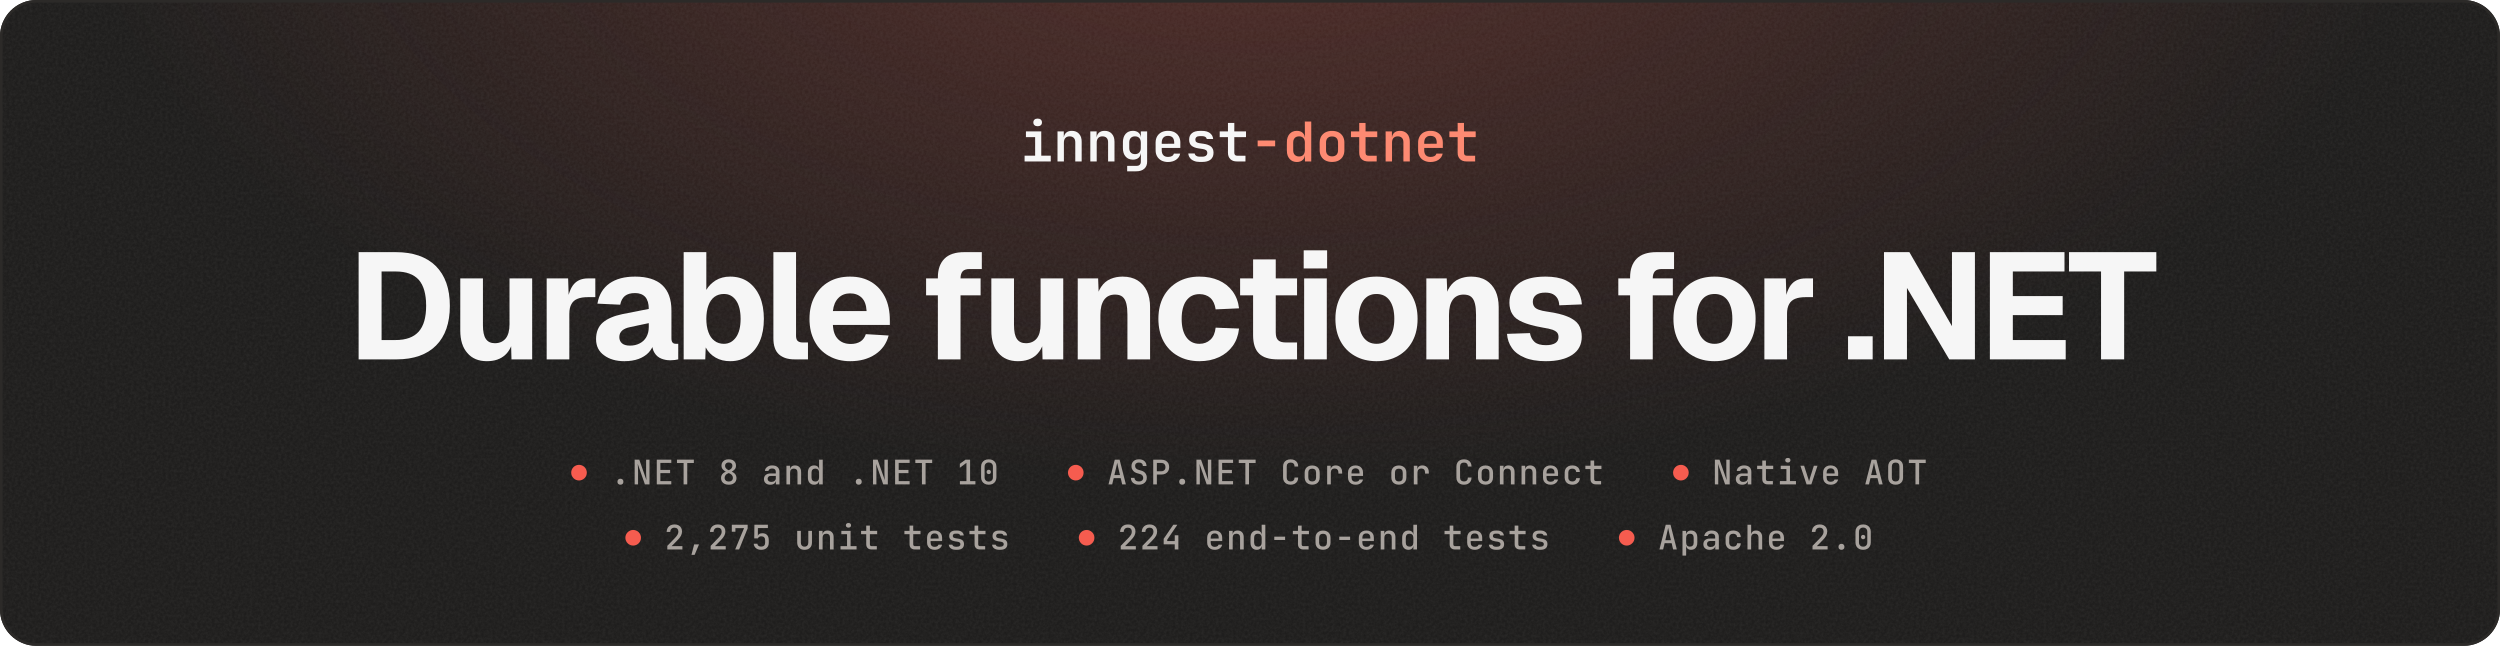
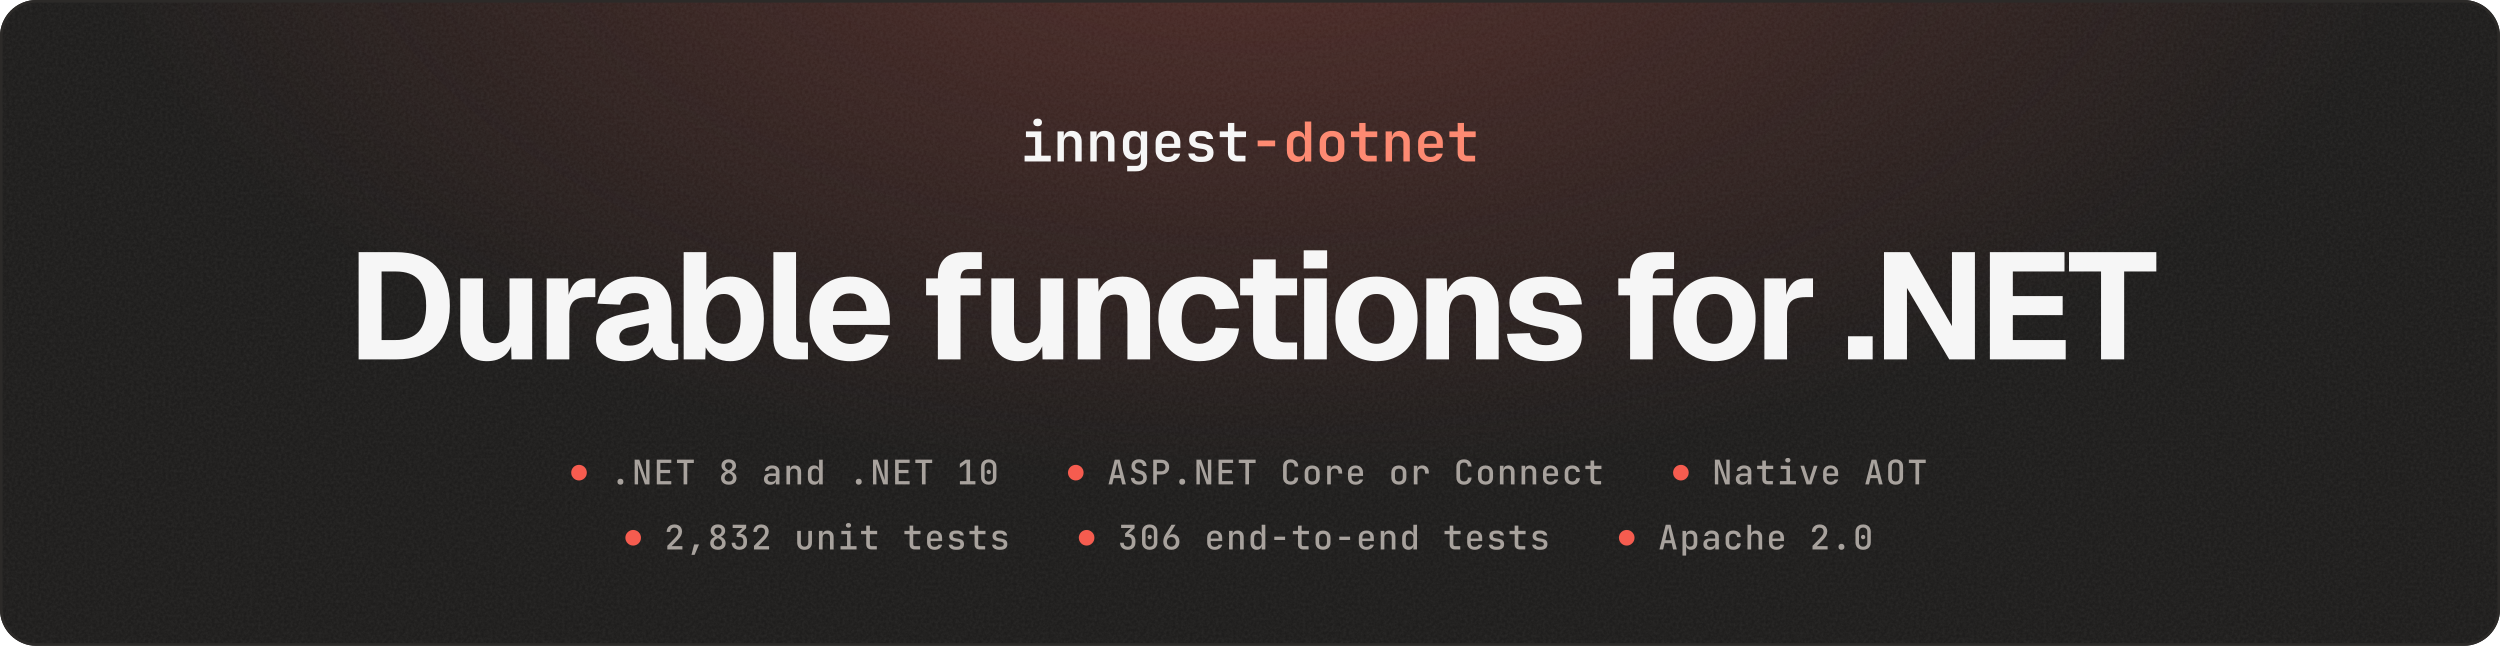
<svg xmlns="http://www.w3.org/2000/svg" width="960" height="248" viewBox="0 0 960 248" role="img">
  <defs>
    <radialGradient id="glow" gradientUnits="userSpaceOnUse" cx="480" cy="-60" r="340" gradientTransform="translate(480 -60) scale(1.85 1) translate(-480 60)">
      <stop offset="0" stop-color="#f65c4f" stop-opacity="0.26" />
      <stop offset="0.72" stop-color="#f65c4f" stop-opacity="0" />
    </radialGradient>
    <filter id="grain" x="0" y="0" width="100%" height="100%">
      <feTurbulence type="fractalNoise" baseFrequency="0.9" numOctaves="3" stitchTiles="stitch" />
      <feColorMatrix values="0 0 0 0 1 0 0 0 0 1 0 0 0 0 1 0 0 0 1 0" />
    </filter>
    <clipPath id="band">
      <rect width="960" height="248" rx="14" />
    </clipPath>
    <path id="wordmark0" d="M78 0L78 106L271 106L271 445L103 445L103 550L383 550L383 106L557 106L557 0ZM317 644Q280 644 259 663Q238 681 238 713Q238 746 259 765Q280 784 317 784Q354 784 375 765Q396 746 396 713Q396 681 375 663Q354 644 317 644Z" />
    <path id="wordmark1" d="M80 0L80 550L195 550L195 445L225 445L195 418Q195 485 235 523Q274 560 342 560Q424 560 473 507Q522 454 522 363L522 0L405 0L405 351Q405 403 378 431Q350 459 302 459Q253 459 225 430Q197 400 197 346L197 0Z" />
    <path id="wordmark2" d="M154 -180L154 -81L320 -81Q362 -81 383 -61Q404 -41 404 -3L404 46L406 148L380 148L405 172Q405 107 366 70Q326 33 259 33Q174 33 125 90Q76 146 76 242L76 351Q76 447 125 504Q174 560 259 560Q326 560 366 523Q405 486 405 421L380 445L405 445L403 550L519 550L519 -5Q519 -86 467 -133Q414 -180 322 -180ZM298 134Q347 134 375 164Q403 194 403 247L403 346Q403 399 375 429Q347 459 298 459Q247 459 220 430Q192 400 192 346L192 247Q192 193 220 164Q247 134 298 134Z" />
    <path id="wordmark3" d="M300 -10Q232 -10 181 17Q130 43 102 92Q74 140 74 204L74 346Q74 410 102 459Q130 507 181 534Q232 560 300 560Q369 560 420 534Q470 507 498 459Q526 410 526 346L526 247L186 247L186 204Q186 145 216 114Q245 83 301 83Q346 83 374 99Q401 115 408 144L523 144Q510 74 449 32Q388 -10 300 -10ZM414 315L414 346Q414 405 386 437Q357 468 300 468Q245 468 216 436Q186 404 186 346L186 323L422 324Z" />
    <path id="wordmark4" d="M280 -9Q219 -9 174 11Q128 30 102 65Q75 99 72 146L189 146Q192 119 217 103Q241 87 280 87L323 87Q371 87 395 106Q419 125 419 157Q419 187 398 205Q376 222 333 228L263 238Q172 252 130 289Q87 325 87 398Q87 475 138 517Q188 559 287 559L325 559Q414 559 467 519Q520 479 526 411L409 411Q406 434 384 449Q362 463 325 463L287 463Q242 463 222 447Q201 430 201 398Q201 369 219 355Q237 340 276 334L348 324Q443 310 488 272Q533 233 533 159Q533 79 481 35Q428 -9 323 -9Z" />
    <path id="wordmark5" d="M360 0Q283 0 240 43Q197 85 197 160L197 445L46 445L46 550L197 550L197 705L313 705L313 550L527 550L527 445L313 445L313 160Q313 105 367 105L517 105L517 0Z" />
    <path id="wordmark6" d="M140 277L140 383L460 383L460 277Z" />
    <path id="wordmark7" d="M257 -10Q174 -10 124 47Q74 103 74 199L74 351Q74 447 124 504Q174 560 257 560Q325 560 365 522Q405 484 405 418L380 445L406 445L403 574L403 730L520 730L520 0L405 0L405 105L380 105L405 132Q405 66 365 28Q325 -10 257 -10ZM298 91Q347 91 375 121Q403 151 403 204L403 346Q403 399 375 429Q347 459 298 459Q247 459 219 430Q190 400 190 346L190 204Q190 150 219 121Q247 91 298 91Z" />
    <path id="wordmark8" d="M300 -9Q231 -9 181 17Q130 43 102 92Q74 140 74 206L74 344Q74 410 102 459Q130 507 181 533Q231 559 300 559Q370 559 420 533Q470 507 498 459Q526 410 526 345L526 206Q526 140 498 92Q470 43 420 17Q370 -9 300 -9ZM300 93Q352 93 381 122Q410 151 410 206L410 344Q410 400 381 429Q352 457 300 457Q249 457 220 429Q190 400 190 344L190 206Q190 151 220 122Q249 93 300 93Z" />
    <path id="display9" d="M74 0L74 710L319 710Q492 710 585 618Q678 525 678 354Q678 184 587 92Q495 0 325 0ZM226 128L319 128Q422 128 472 184Q521 239 521 355Q521 471 472 527Q422 582 319 582L226 582Z" />
    <path id="display10" d="M242 -12Q159 -12 113 42Q66 95 66 191L66 536L216 536L216 226Q216 164 235 136Q254 107 295 107Q341 107 367 139Q392 170 392 233L392 536L542 536L542 0L405 0L401 154L420 150Q408 70 363 29Q318 -12 242 -12Z" />
    <path id="display11" d="M66 0L66 536L208 536L213 380L202 383Q215 464 248 500Q281 536 339 536L388 536L388 412L339 412Q297 412 270 401Q243 390 230 366Q216 342 216 301L216 0Z" />
    <path id="display12" d="M225 -12Q142 -12 90 27Q37 65 37 134Q37 205 82 244Q126 282 213 300L386 334Q386 386 363 413Q339 439 295 439Q252 439 228 420Q204 400 197 362L46 369Q61 457 126 503Q190 548 295 548Q415 548 476 491Q536 434 536 324L536 141Q536 118 544 111Q551 103 566 103L581 103L581 0Q574 -2 559 -4Q543 -6 528 -6Q496 -6 469 5Q441 16 424 43Q407 69 407 118L420 108Q410 72 385 45Q359 18 319 3Q278 -12 225 -12ZM261 91Q298 91 326 106Q354 120 370 148Q386 176 386 214L386 240L264 214Q228 207 210 191Q191 174 191 148Q191 121 209 106Q227 91 261 91Z" />
    <path id="display13" d="M374 -12Q318 -12 277 12Q235 36 212 79L209 0L66 0L66 710L216 710L216 460Q237 497 278 523Q319 548 374 548Q442 548 492 514Q542 479 570 416Q597 353 597 268Q597 183 570 120Q542 57 492 23Q442 -12 374 -12ZM332 103Q382 103 413 147Q443 190 443 268Q443 346 413 390Q383 433 333 433Q296 433 270 414Q243 394 230 357Q216 320 216 268Q216 217 230 180Q243 143 270 123Q296 103 332 103Z" />
    <path id="display14" d="M206 0Q140 0 103 33Q66 66 66 140L66 710L216 710L216 156Q216 132 227 122Q238 112 259 112L295 112L295 0Z" />
    <path id="display15" d="M307 -12Q225 -12 165 23Q104 57 71 120Q37 183 37 268Q37 353 71 416Q104 478 164 513Q224 548 306 548Q386 548 445 513Q504 478 537 413Q569 348 569 258L569 228L192 228Q195 164 227 133Q258 102 310 102Q348 102 374 118Q399 134 410 167L561 158Q540 78 472 33Q404 -12 307 -12ZM192 320L415 320Q412 379 383 408Q353 437 306 437Q259 437 229 407Q198 376 192 320Z" />
    <path id="display16" d="M124 0L124 543Q124 622 167 666Q210 710 300 710L415 710L415 598L333 598Q302 598 288 583Q274 567 274 536L274 0ZM46 424L46 536L407 536L407 424Z" />
    <path id="display17" d="M66 0L66 536L201 536L207 379L188 384Q196 444 221 480Q245 516 282 532Q319 548 363 548Q421 548 462 523Q502 498 524 453Q545 407 545 345L545 0L395 0L395 295Q395 338 388 368Q381 398 363 414Q345 429 313 429Q266 429 241 395Q216 360 216 295L216 0Z" />
    <path id="display18" d="M309 -12Q227 -12 166 23Q105 57 71 120Q37 183 37 268Q37 353 71 416Q105 478 166 513Q227 548 309 548Q380 548 437 523Q493 498 528 451Q563 404 571 338L416 331Q409 381 381 407Q352 432 309 432Q253 432 222 389Q191 346 191 268Q191 190 222 147Q253 103 309 103Q352 103 381 130Q410 156 416 210L571 204Q564 138 530 90Q495 41 439 15Q382 -12 309 -12Z" />
    <path id="display19" d="M288 0Q205 0 166 39Q127 77 127 161L127 662L277 662L277 179Q277 140 294 126Q310 112 343 112L418 112L418 0ZM41 424L41 536L418 536L418 424Z" />
    <path id="display20" d="M66 0L66 536L216 536L216 0ZM63 602L63 722L218 722L218 602Z" />
    <path id="display21" d="M309 -12Q227 -12 166 23Q105 57 71 120Q37 183 37 268Q37 353 71 416Q105 478 166 513Q227 548 309 548Q391 548 452 513Q513 478 547 416Q581 353 581 268Q581 183 547 120Q513 57 452 23Q391 -12 309 -12ZM309 103Q365 103 396 147Q427 190 427 268Q427 346 396 390Q365 433 309 433Q253 433 222 390Q191 346 191 268Q191 190 222 147Q253 103 309 103Z" />
    <path id="display22" d="M295 -12Q208 -12 153 12Q97 35 69 76Q41 116 37 169L189 174Q196 136 220 115Q244 94 295 94Q335 94 357 108Q378 121 378 148Q378 165 370 176Q362 187 339 196Q316 204 271 211Q187 226 140 247Q92 267 73 299Q53 330 53 376Q53 453 113 501Q173 548 292 548Q373 548 425 524Q476 500 503 458Q529 416 533 364L383 358Q382 383 372 402Q361 421 341 432Q321 442 290 442Q250 442 229 426Q208 409 208 382Q208 362 217 350Q225 337 247 329Q268 321 304 316Q389 304 439 283Q489 262 511 230Q532 197 532 150Q532 72 469 30Q405 -12 295 -12Z" />
    <path id="display23" d="M37 0L37 153L200 153L200 0Z" />
    <path id="display24" d="M74 0L74 710L242 710L524 220L524 710L676 710L676 0L506 0L226 473L226 0Z" />
    <path id="display25" d="M74 0L74 710L568 710L568 582L226 582L226 419L556 419L556 293L226 293L226 128L576 128L576 0Z" />
    <path id="display26" d="M223 0L223 582L11 582L11 710L589 710L589 582L376 582L376 0Z" />
    <path id="mono27" d="M300 -10Q260 -10 236 14Q212 37 212 77Q212 118 236 143Q260 167 300 167Q341 167 365 143Q388 118 388 77Q388 37 365 14Q341 -10 300 -10Z" />
    <path id="mono28" d="M81 0L81 730L217 730L430 123Q428 152 425 192Q422 232 421 275Q419 318 419 353L419 730L519 730L519 0L383 0L171 607Q173 581 176 542Q178 503 180 461Q181 419 181 383L181 0Z" />
    <path id="mono29" d="M94 0L94 730L523 730L523 634L200 634L200 427L488 427L488 332L200 332L200 96L523 96L523 0Z" />
    <path id="mono30" d="M246 0L246 631L51 631L51 731L549 731L549 631L354 631L354 0Z" />
    <path id="mono31" d="M300 -10Q230 -10 179 14Q128 38 100 83Q72 127 72 186Q72 252 108 299Q144 346 219 381L324 430Q364 449 386 481Q408 512 408 550Q408 595 379 621Q350 647 300 647Q250 647 221 621Q191 594 191 549Q191 512 213 481Q235 449 273 431L378 383Q457 346 493 299Q528 251 528 186Q528 96 467 43Q405 -10 300 -10ZM300 84Q356 84 389 114Q422 143 422 191Q422 230 400 264Q378 297 339 316L231 367Q157 402 121 447Q85 492 85 555Q85 610 112 652Q138 694 186 718Q234 741 300 741Q366 741 414 718Q462 694 488 652Q514 610 514 555Q514 491 479 447Q443 403 368 366L259 315Q221 297 200 264Q178 231 178 193Q178 144 211 114Q244 84 300 84Z" />
    <path id="mono32" d="M245 -10Q159 -10 110 35Q60 79 60 156Q60 234 113 279Q165 323 257 323L410 323L410 374Q410 419 382 444Q354 469 303 469Q258 469 228 450Q198 430 193 398L87 398Q96 472 156 516Q215 560 306 560Q404 560 461 511Q518 461 518 376L518 0L413 0L413 101L395 101L413 121Q413 61 367 26Q321 -10 245 -10ZM277 73Q335 73 373 103Q410 132 410 178L410 250L259 250Q217 250 193 227Q168 204 168 164Q168 122 197 98Q226 73 277 73Z" />
    <path id="mono33" d="M84 0L84 550L191 550L191 445L217 445L191 420Q191 486 230 523Q269 560 338 560Q420 560 469 508Q518 455 518 366L518 0L410 0L410 354Q410 408 381 437Q352 466 302 466Q251 466 222 436Q192 405 192 347L192 0Z" />
    <path id="mono34" d="M261 -10Q178 -10 128 46Q78 102 78 197L78 352Q78 448 128 504Q178 560 261 560Q329 560 369 523Q409 485 409 420L386 445L411 445L408 573L408 730L516 730L516 0L409 0L409 105L386 105L409 130Q409 65 369 28Q329 -10 261 -10ZM298 84Q349 84 379 116Q408 147 408 203L408 347Q408 403 379 435Q349 466 298 466Q245 466 215 436Q185 405 185 347L185 203Q185 145 215 115Q245 84 298 84Z" />
    <path id="mono35" d="M87 0L87 96L281 96L281 636L86 491L86 608L253 730L389 730L389 96L546 96L546 0Z" />
    <path id="mono36" d="M300 -10Q231 -10 181 17Q130 44 102 93Q74 141 74 206L74 524Q74 590 102 638Q129 686 180 713Q231 740 300 740Q370 740 421 713Q471 686 499 638Q526 590 526 524L526 206Q526 141 498 93Q470 44 420 17Q369 -10 300 -10ZM300 83Q356 83 390 117Q423 151 423 206L423 524Q423 579 390 613Q356 647 300 647Q244 647 211 613Q177 579 177 524L177 206Q177 151 211 117Q244 83 300 83ZM300 303Q272 303 255 321Q237 339 237 368Q237 396 255 414Q272 431 300 431Q328 431 346 414Q363 396 363 368Q363 339 346 321Q328 303 300 303Z" />
    <path id="mono37" d="M43 0L229 730L371 730L557 0L448 0L404 185L197 185L153 0ZM217 274L383 274L333 485Q320 541 312 583Q303 624 300 639Q297 624 289 583Q281 541 267 486Z" />
    <path id="mono38" d="M303 -10Q229 -10 176 15Q123 39 94 85Q65 130 65 193L172 193Q172 143 207 115Q242 86 304 86Q362 86 395 114Q428 142 428 191Q428 232 406 262Q383 292 341 303L249 330Q169 353 126 409Q82 464 82 541Q82 601 109 646Q136 691 186 716Q236 741 304 741Q404 741 465 687Q525 633 526 542L418 542Q418 590 388 618Q357 645 302 645Q249 645 219 620Q189 594 189 548Q189 507 212 477Q234 447 276 435L369 407Q449 385 492 329Q535 273 535 195Q535 134 506 88Q477 41 425 16Q373 -10 303 -10Z" />
    <path id="mono39" d="M84 0L84 730L323 730Q394 730 447 703Q499 676 528 627Q556 577 556 510Q556 444 527 394Q498 344 446 317Q394 290 323 290L192 290L192 0ZM192 387L323 387Q379 387 413 421Q446 454 446 510Q446 567 413 600Q379 633 323 633L192 633Z" />
    <path id="mono40" d="M304 -10Q236 -10 186 16Q135 41 108 90Q80 138 80 203L80 527Q80 593 108 641Q135 689 186 715Q236 740 304 740Q372 740 422 714Q472 688 500 641Q527 593 527 527L419 527Q419 584 389 614Q359 644 304 644Q249 644 219 614Q188 584 188 528L188 203Q188 147 219 117Q249 86 304 86Q359 86 389 117Q419 147 419 203L527 203Q527 138 500 90Q472 42 422 16Q372 -10 304 -10Z" />
    <path id="mono41" d="M300 -9Q232 -9 182 17Q132 43 105 91Q78 139 78 204L78 346Q78 412 105 460Q132 507 182 533Q232 559 300 559Q368 559 418 533Q468 507 495 460Q522 412 522 346L522 204Q522 139 495 91Q468 43 418 17Q368 -9 300 -9ZM300 86Q355 86 385 117Q415 147 415 204L415 346Q415 404 385 434Q355 464 300 464Q246 464 216 434Q185 404 185 346L185 204Q185 147 216 117Q246 86 300 86Z" />
    <path id="mono42" d="M102 0L102 550L206 550L206 445L232 445L199 380Q199 469 238 515Q277 560 354 560Q442 560 494 506Q545 451 545 356L545 319L434 319L434 347Q434 406 405 438Q375 469 322 469Q269 469 240 437Q210 405 210 347L210 0Z" />
    <path id="mono43" d="M300 -10Q233 -10 183 17Q132 43 105 91Q78 139 78 203L78 347Q78 412 105 460Q132 507 183 534Q233 560 300 560Q368 560 418 534Q468 507 495 460Q522 412 522 347L522 249L182 249L182 203Q182 142 213 110Q243 78 301 78Q348 78 377 95Q406 111 413 143L520 143Q508 73 448 32Q388 -10 300 -10ZM418 314L418 348Q418 408 388 441Q358 474 300 474Q243 474 213 441Q182 408 182 347L182 322L426 323Z" />
    <path id="mono44" d="M304 -10Q236 -10 185 16Q133 41 106 90Q78 138 78 203L78 347Q78 413 106 461Q133 509 185 535Q236 560 304 560Q403 560 463 508Q523 456 526 366L418 366Q415 413 385 439Q355 465 304 465Q249 465 217 435Q185 404 185 348L185 203Q185 147 217 116Q249 85 304 85Q355 85 385 111Q415 137 418 184L526 184Q523 94 463 42Q403 -10 304 -10Z" />
    <path id="mono45" d="M360 0Q285 0 243 41Q201 82 201 155L201 452L49 452L49 550L201 550L201 705L309 705L309 550L524 550L524 452L309 452L309 155Q309 98 364 98L514 98L514 0Z" />
    <path id="mono46" d="M81 0L81 98L274 98L274 452L106 452L106 550L379 550L379 98L556 98L556 0ZM316 645Q281 645 260 664Q239 682 239 713Q239 745 260 764Q281 782 316 782Q351 782 372 764Q393 745 393 713Q393 682 372 664Q351 645 316 645Z" />
    <path id="mono47" d="M229 0L47 550L157 550L270 198Q281 167 290 136Q298 104 302 86Q307 104 316 136Q324 167 333 198L444 550L553 550L371 0Z" />
    <path id="mono48" d="M300 -10Q232 -10 183 16Q133 41 107 90Q80 138 80 203L80 527Q80 593 107 641Q133 689 183 715Q232 740 300 740Q368 740 418 715Q467 689 494 641Q520 593 520 528L520 203Q520 138 494 90Q467 41 418 16Q368 -10 300 -10ZM300 86Q355 86 384 117Q412 147 412 203L412 527Q412 584 384 614Q355 644 300 644Q246 644 217 614Q188 584 188 527L188 203Q188 147 217 117Q246 86 300 86Z" />
    <path id="mono49" d="M85 0L85 107L311 340Q363 394 388 438Q412 481 412 524Q412 580 382 612Q351 644 298 644Q240 644 207 611Q173 577 173 519L65 519Q67 587 96 637Q125 686 177 713Q229 740 299 740Q366 740 416 714Q466 688 493 641Q520 594 520 530Q520 465 487 403Q453 341 377 265L212 98L531 98L531 0Z" />
    <path id="mono50" d="M158 -160L238 151L382 151L252 -160Z" />
-     <path id="mono51" d="M170 0L432 631L177 631L177 524L70 524L70 730L539 730L539 626L286 0Z" />
-     <path id="mono52" d="M298 -10Q203 -10 144 39Q85 87 78 169L185 169Q190 129 219 107Q248 85 299 85Q356 85 386 116Q415 146 415 201L415 272Q415 328 386 359Q357 389 300 389Q264 389 238 373Q212 356 200 327L93 327L98 730L496 730L496 632L201 632L199 405L227 405L198 379Q198 426 235 453Q272 480 334 480Q423 480 473 426Q522 371 522 272L522 201Q522 104 463 47Q404 -10 298 -10Z" />
-     <path id="mono53" d="M299 -10Q200 -10 141 48Q82 105 82 204L82 550L190 550L190 204Q190 147 219 116Q248 84 299 84Q351 84 381 116Q410 147 410 204L410 550L518 550L518 204Q518 105 459 48Q399 -10 299 -10Z" />
-     <path id="mono54" d="M281 -9Q222 -9 178 10Q133 29 108 63Q82 96 78 142L186 142Q190 115 215 99Q240 82 281 82L324 82Q373 82 398 102Q423 122 423 155Q423 187 401 206Q378 224 334 230L263 241Q175 255 134 292Q92 328 92 400Q92 476 142 518Q191 559 288 559L326 559Q412 559 464 520Q515 480 522 414L414 414Q410 438 388 453Q365 468 326 468L288 468Q241 468 220 451Q198 433 198 399Q198 369 217 354Q236 339 276 333L349 321Q442 308 486 270Q529 231 529 158Q529 79 478 35Q426 -9 324 -9Z" />
-     <path id="mono55" d="M400 0L400 152L73 152L73 314L357 730L477 730L177 288L177 249L400 249L400 420L507 420L507 0Z" />
-     <path id="mono56" d="M140 281L140 379L460 379L460 281Z" />
-     <path id="mono57" d="M84 -180L84 550L191 550L191 445L214 445L191 420Q191 485 232 523Q272 560 340 560Q423 560 473 505Q522 449 522 353L522 198Q522 134 500 88Q477 41 437 16Q396 -10 340 -10Q273 -10 232 28Q191 65 191 130L214 105L189 105L192 -23L192 -180ZM303 84Q356 84 386 115Q415 145 415 203L415 347Q415 405 386 436Q356 466 303 466Q252 466 222 435Q192 403 192 347L192 203Q192 147 222 116Q252 84 303 84Z" />
-     <path id="mono58" d="M84 0L84 730L192 730L192 550L191 445L217 445L191 420Q191 486 230 523Q269 560 338 560Q420 560 469 508Q518 455 518 366L518 0L410 0L410 354Q410 408 381 438Q352 468 302 468Q251 468 222 437Q192 405 192 347L192 0Z" />
+     <path id="mono51" d="M291 -10Q222 -10 171 16Q120 42 93 90Q65 137 65 200L173 200Q173 145 205 114Q236 83 292 83Q349 83 380 115Q411 147 411 200L411 254Q411 310 380 341Q349 371 292 371L214 371L214 473L384 635L96 635L96 730L494 730L494 628L293 439L293 465Q397 465 458 408Q519 351 519 255L519 200Q519 137 491 90Q463 42 412 16Q360 -10 291 -10Z" />
+     <path id="mono52" d="M299 -10Q200 -10 141 48Q82 105 82 204L82 550L190 550L190 204Q190 147 219 116Q248 84 299 84Q351 84 381 116Q410 147 410 204L410 550L518 550L518 204Q518 105 459 48Q399 -10 299 -10Z" />
+     <path id="mono53" d="M281 -9Q222 -9 178 10Q133 29 108 63Q82 96 78 142L186 142Q190 115 215 99Q240 82 281 82L324 82Q373 82 398 102Q423 122 423 155Q423 187 401 206Q378 224 334 230L263 241Q175 255 134 292Q92 328 92 400Q92 476 142 518Q191 559 288 559L326 559Q412 559 464 520Q515 480 522 414L414 414Q410 438 388 453Q365 468 326 468L288 468Q241 468 220 451Q198 433 198 399Q198 369 217 354Q236 339 276 333L349 321Q442 308 486 270Q529 231 529 158Q529 79 478 35Q426 -9 324 -9Z" />
+     <path id="mono54" d="M301 -10Q229 -10 175 20Q121 50 91 105Q61 159 61 230Q61 284 78 339Q94 393 125 443L303 730L423 730L211 394L216 391Q236 420 270 436Q303 451 344 451Q403 451 447 423Q491 395 515 345Q539 294 539 225Q539 155 509 102Q479 49 426 20Q373 -10 301 -10ZM300 83Q360 83 396 122Q432 161 432 225Q432 289 396 328Q360 367 300 367Q240 367 204 328Q168 289 168 225Q168 161 204 122Q240 83 300 83Z" />
+     <path id="mono55" d="M140 281L140 379L460 379L460 281Z" />
+     <path id="mono56" d="M84 -180L84 550L191 550L191 445L214 445L191 420Q191 485 232 523Q272 560 340 560Q423 560 473 505Q522 449 522 353L522 198Q522 134 500 88Q477 41 437 16Q396 -10 340 -10Q273 -10 232 28Q191 65 191 130L214 105L189 105L192 -23L192 -180ZM303 84Q356 84 386 115Q415 145 415 203L415 347Q415 405 386 436Q356 466 303 466Q252 466 222 435Q192 403 192 347L192 203Q192 147 222 116Q252 84 303 84Z" />
+     <path id="mono57" d="M84 0L84 730L192 730L192 550L191 445L217 445L191 420Q191 486 230 523Q269 560 338 560Q420 560 469 508Q518 455 518 366L518 0L410 0L410 354Q410 408 381 438Q352 468 302 468Q251 468 222 437Q192 405 192 347L192 0Z" />
  </defs>
  <g clip-path="url(#band)">
    <rect width="960" height="248" fill="#1b1a19" />
    <rect width="960" height="248" fill="url(#glow)" />
    <rect width="960" height="248" filter="url(#grain)" opacity="0.07" />
  </g>
  <rect x="0.5" y="0.5" width="959" height="247" rx="13.5" fill="none" stroke="#2c2a28" />
  <g fill="#f6f6f6" transform="translate(391.8 62) scale(0.021 -0.021)">
    <use href="#wordmark0" x="0" />
    <use href="#wordmark1" x="600" />
    <use href="#wordmark1" x="1200" />
    <use href="#wordmark2" x="1800" />
    <use href="#wordmark3" x="2400" />
    <use href="#wordmark4" x="3000" />
    <use href="#wordmark5" x="3600" />
  </g>
  <g fill="#fd8a72" transform="translate(480 62) scale(0.021 -0.021)">
    <use href="#wordmark6" x="0" />
    <use href="#wordmark7" x="600" />
    <use href="#wordmark8" x="1200" />
    <use href="#wordmark5" x="1800" />
    <use href="#wordmark1" x="2400" />
    <use href="#wordmark3" x="3000" />
    <use href="#wordmark5" x="3600" />
  </g>
  <g fill="#f6f6f6" transform="translate(133.42 138) scale(0.058 -0.058)">
    <use href="#display9" x="0" />
    <use href="#display10" x="681" />
    <use href="#display11" x="1253" />
    <use href="#display12" x="1609" />
    <use href="#display13" x="2160" />
    <use href="#display14" x="2754" />
    <use href="#display15" x="3022" />
    <use href="#display16" x="3785" />
    <use href="#display10" x="4197" />
    <use href="#display17" x="4769" />
    <use href="#display18" x="5332" />
    <use href="#display19" x="5869" />
    <use href="#display20" x="6268" />
    <use href="#display21" x="6504" />
    <use href="#display17" x="7077" />
    <use href="#display22" x="7640" />
    <use href="#display16" x="8368" />
    <use href="#display21" x="8742" />
    <use href="#display11" x="9315" />
    <use href="#display23" x="9898" />
    <use href="#display24" x="10099" />
    <use href="#display25" x="10800" />
    <use href="#display26" x="11387" />
  </g>
  <circle cx="222.34" cy="181.5" r="3" fill="#f65c4f" />
  <g fill="#a8a29d" transform="translate(234.34 186) scale(0.013 -0.013)">
    <use href="#mono27" x="0" />
    <use href="#mono28" x="640" />
    <use href="#mono29" x="1280" />
    <use href="#mono30" x="1920" />
    <use href="#mono31" x="3200" />
    <use href="#mono32" x="4480" />
    <use href="#mono33" x="5120" />
    <use href="#mono34" x="5760" />
    <use href="#mono27" x="7040" />
    <use href="#mono28" x="7680" />
    <use href="#mono29" x="8320" />
    <use href="#mono30" x="8960" />
    <use href="#mono35" x="10240" />
    <use href="#mono36" x="10880" />
  </g>
  <circle cx="413.1" cy="181.5" r="3" fill="#f65c4f" />
  <g fill="#a8a29d" transform="translate(425.1 186) scale(0.013 -0.013)">
    <use href="#mono37" x="0" />
    <use href="#mono38" x="640" />
    <use href="#mono39" x="1280" />
    <use href="#mono27" x="1920" />
    <use href="#mono28" x="2560" />
    <use href="#mono29" x="3200" />
    <use href="#mono30" x="3840" />
    <use href="#mono40" x="5120" />
    <use href="#mono41" x="5760" />
    <use href="#mono42" x="6400" />
    <use href="#mono43" x="7040" />
    <use href="#mono41" x="8320" />
    <use href="#mono42" x="8960" />
    <use href="#mono40" x="10240" />
    <use href="#mono41" x="10880" />
    <use href="#mono33" x="11520" />
    <use href="#mono33" x="12160" />
    <use href="#mono43" x="12800" />
    <use href="#mono44" x="13440" />
    <use href="#mono45" x="14080" />
  </g>
  <circle cx="645.46" cy="181.5" r="3" fill="#f65c4f" />
  <g fill="#a8a29d" transform="translate(657.46 186) scale(0.013 -0.013)">
    <use href="#mono28" x="0" />
    <use href="#mono32" x="640" />
    <use href="#mono45" x="1280" />
    <use href="#mono46" x="1920" />
    <use href="#mono47" x="2560" />
    <use href="#mono43" x="3200" />
    <use href="#mono37" x="4480" />
    <use href="#mono48" x="5120" />
    <use href="#mono30" x="5760" />
  </g>
  <circle cx="243.14" cy="206.5" r="3" fill="#f65c4f" />
  <g fill="#a8a29d" transform="translate(255.14 211) scale(0.013 -0.013)">
    <use href="#mono49" x="0" />
    <use href="#mono50" x="640" />
-     <use href="#mono49" x="1280" />
+     <use href="#mono31" x="1280" />
    <use href="#mono51" x="1920" />
-     <use href="#mono52" x="2560" />
-     <use href="#mono53" x="3840" />
+     <use href="#mono49" x="2560" />
+     <use href="#mono52" x="3840" />
    <use href="#mono33" x="4480" />
    <use href="#mono46" x="5120" />
    <use href="#mono45" x="5760" />
    <use href="#mono45" x="7040" />
    <use href="#mono43" x="7680" />
-     <use href="#mono54" x="8320" />
+     <use href="#mono53" x="8320" />
    <use href="#mono45" x="8960" />
-     <use href="#mono54" x="9600" />
+     <use href="#mono53" x="9600" />
  </g>
  <circle cx="417.26" cy="206.5" r="3" fill="#f65c4f" />
  <g fill="#a8a29d" transform="translate(429.26 211) scale(0.013 -0.013)">
-     <use href="#mono49" x="0" />
-     <use href="#mono49" x="640" />
-     <use href="#mono55" x="1280" />
+     <use href="#mono51" x="0" />
+     <use href="#mono36" x="640" />
+     <use href="#mono54" x="1280" />
    <use href="#mono43" x="2560" />
    <use href="#mono33" x="3200" />
    <use href="#mono34" x="3840" />
-     <use href="#mono56" x="4480" />
+     <use href="#mono55" x="4480" />
    <use href="#mono45" x="5120" />
    <use href="#mono41" x="5760" />
-     <use href="#mono56" x="6400" />
+     <use href="#mono55" x="6400" />
    <use href="#mono43" x="7040" />
    <use href="#mono33" x="7680" />
    <use href="#mono34" x="8320" />
    <use href="#mono45" x="9600" />
    <use href="#mono43" x="10240" />
-     <use href="#mono54" x="10880" />
+     <use href="#mono53" x="10880" />
    <use href="#mono45" x="11520" />
-     <use href="#mono54" x="12160" />
+     <use href="#mono53" x="12160" />
  </g>
  <circle cx="624.66" cy="206.5" r="3" fill="#f65c4f" />
  <g fill="#a8a29d" transform="translate(636.66 211) scale(0.013 -0.013)">
    <use href="#mono37" x="0" />
-     <use href="#mono57" x="640" />
+     <use href="#mono56" x="640" />
    <use href="#mono32" x="1280" />
    <use href="#mono44" x="1920" />
-     <use href="#mono58" x="2560" />
+     <use href="#mono57" x="2560" />
    <use href="#mono43" x="3200" />
    <use href="#mono49" x="4480" />
    <use href="#mono27" x="5120" />
    <use href="#mono36" x="5760" />
  </g>
</svg>
